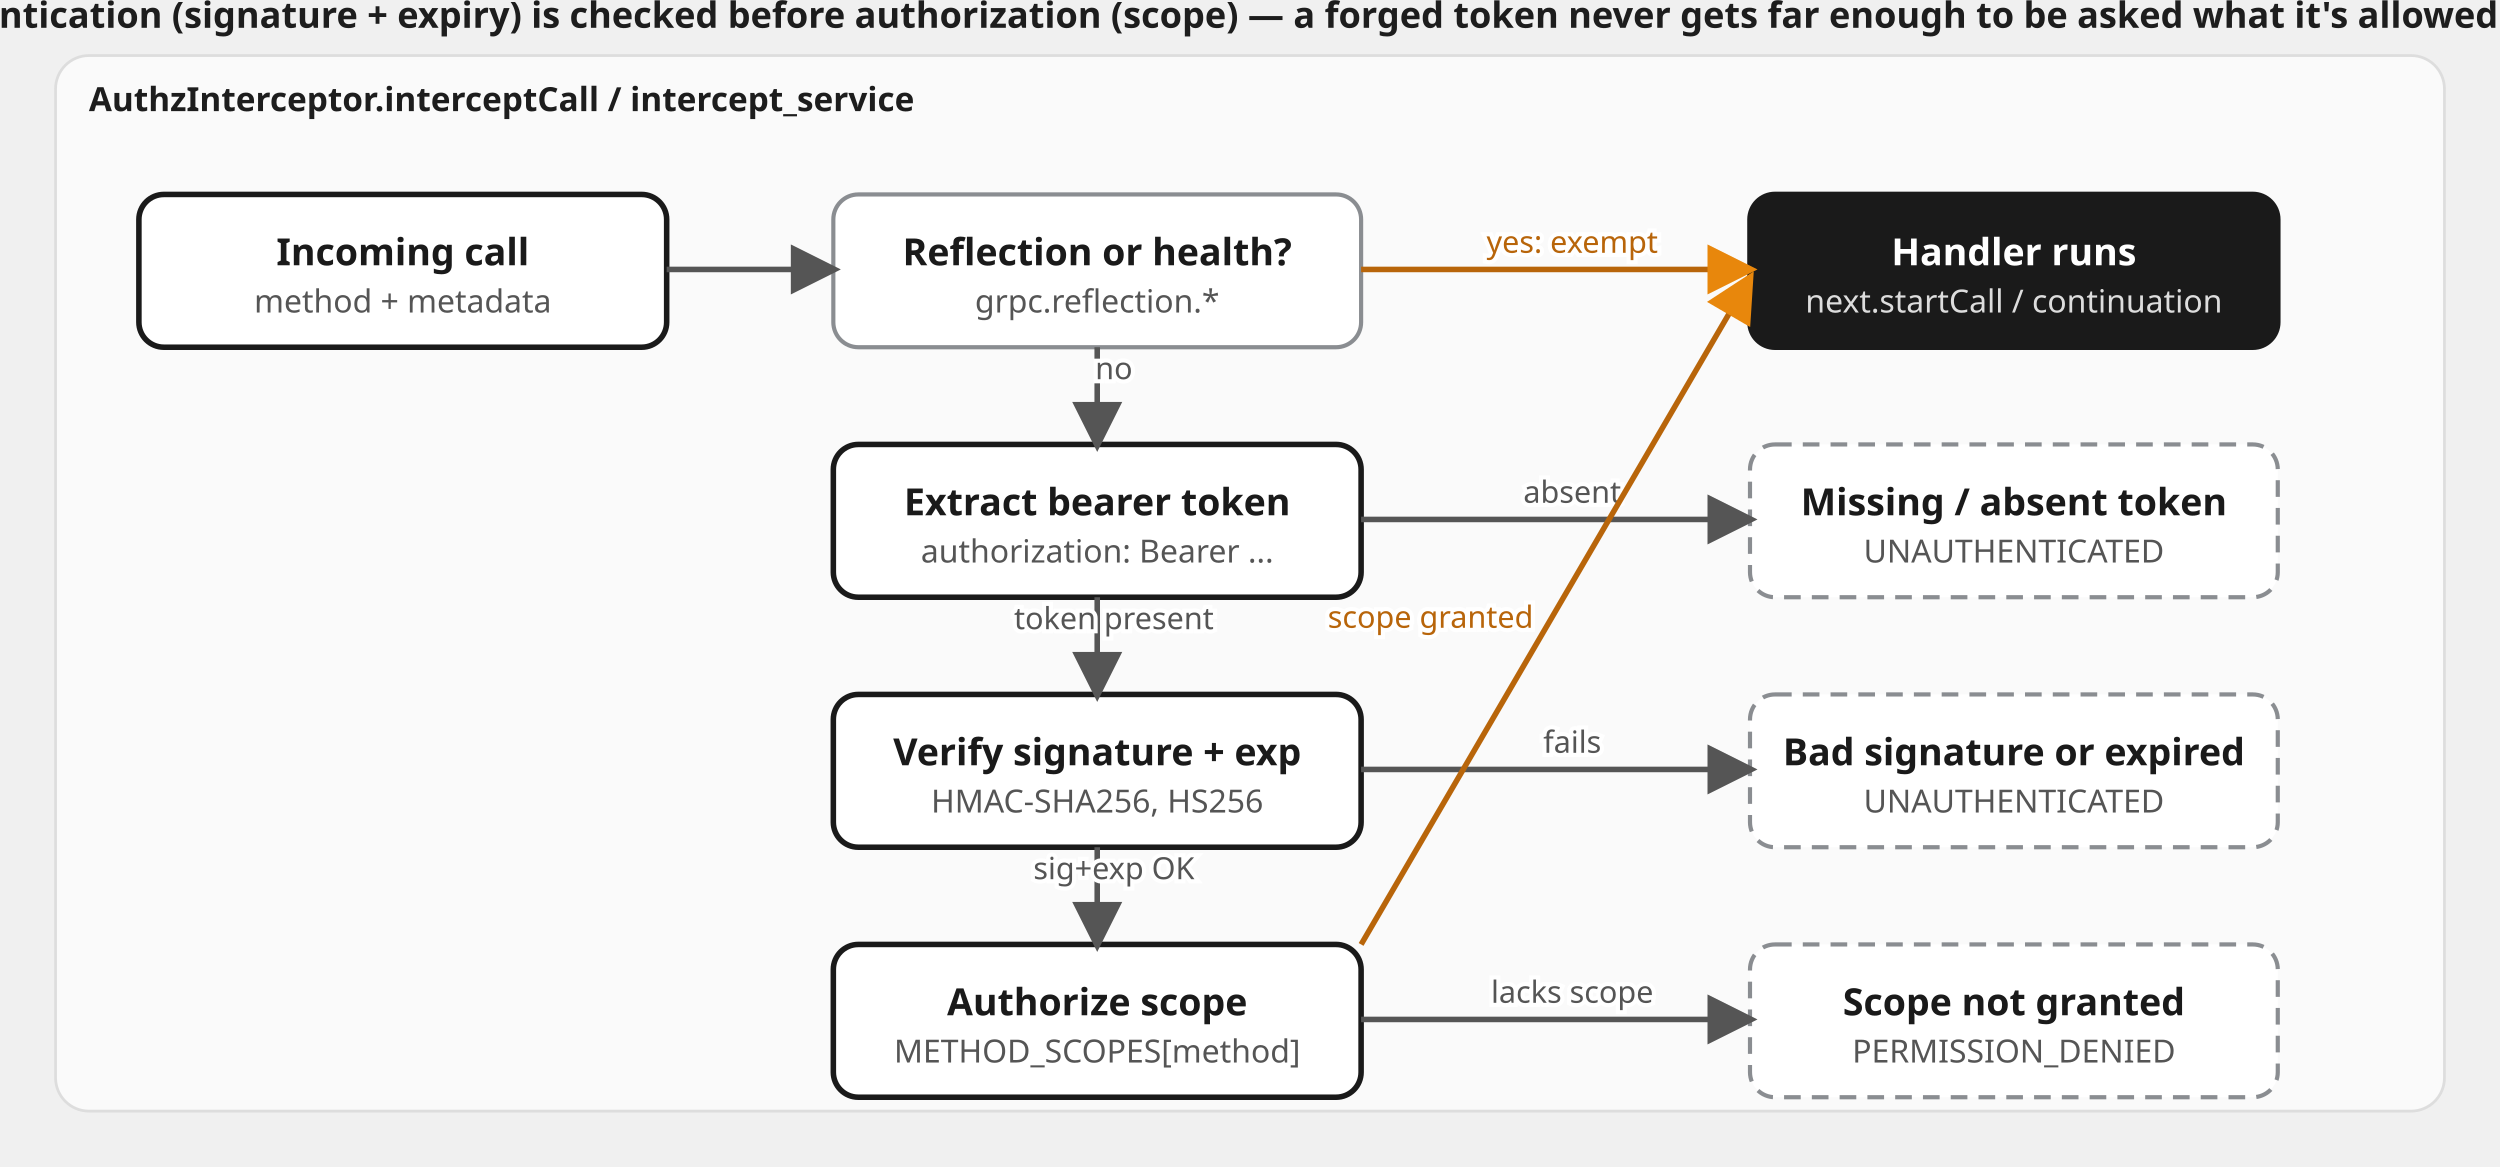
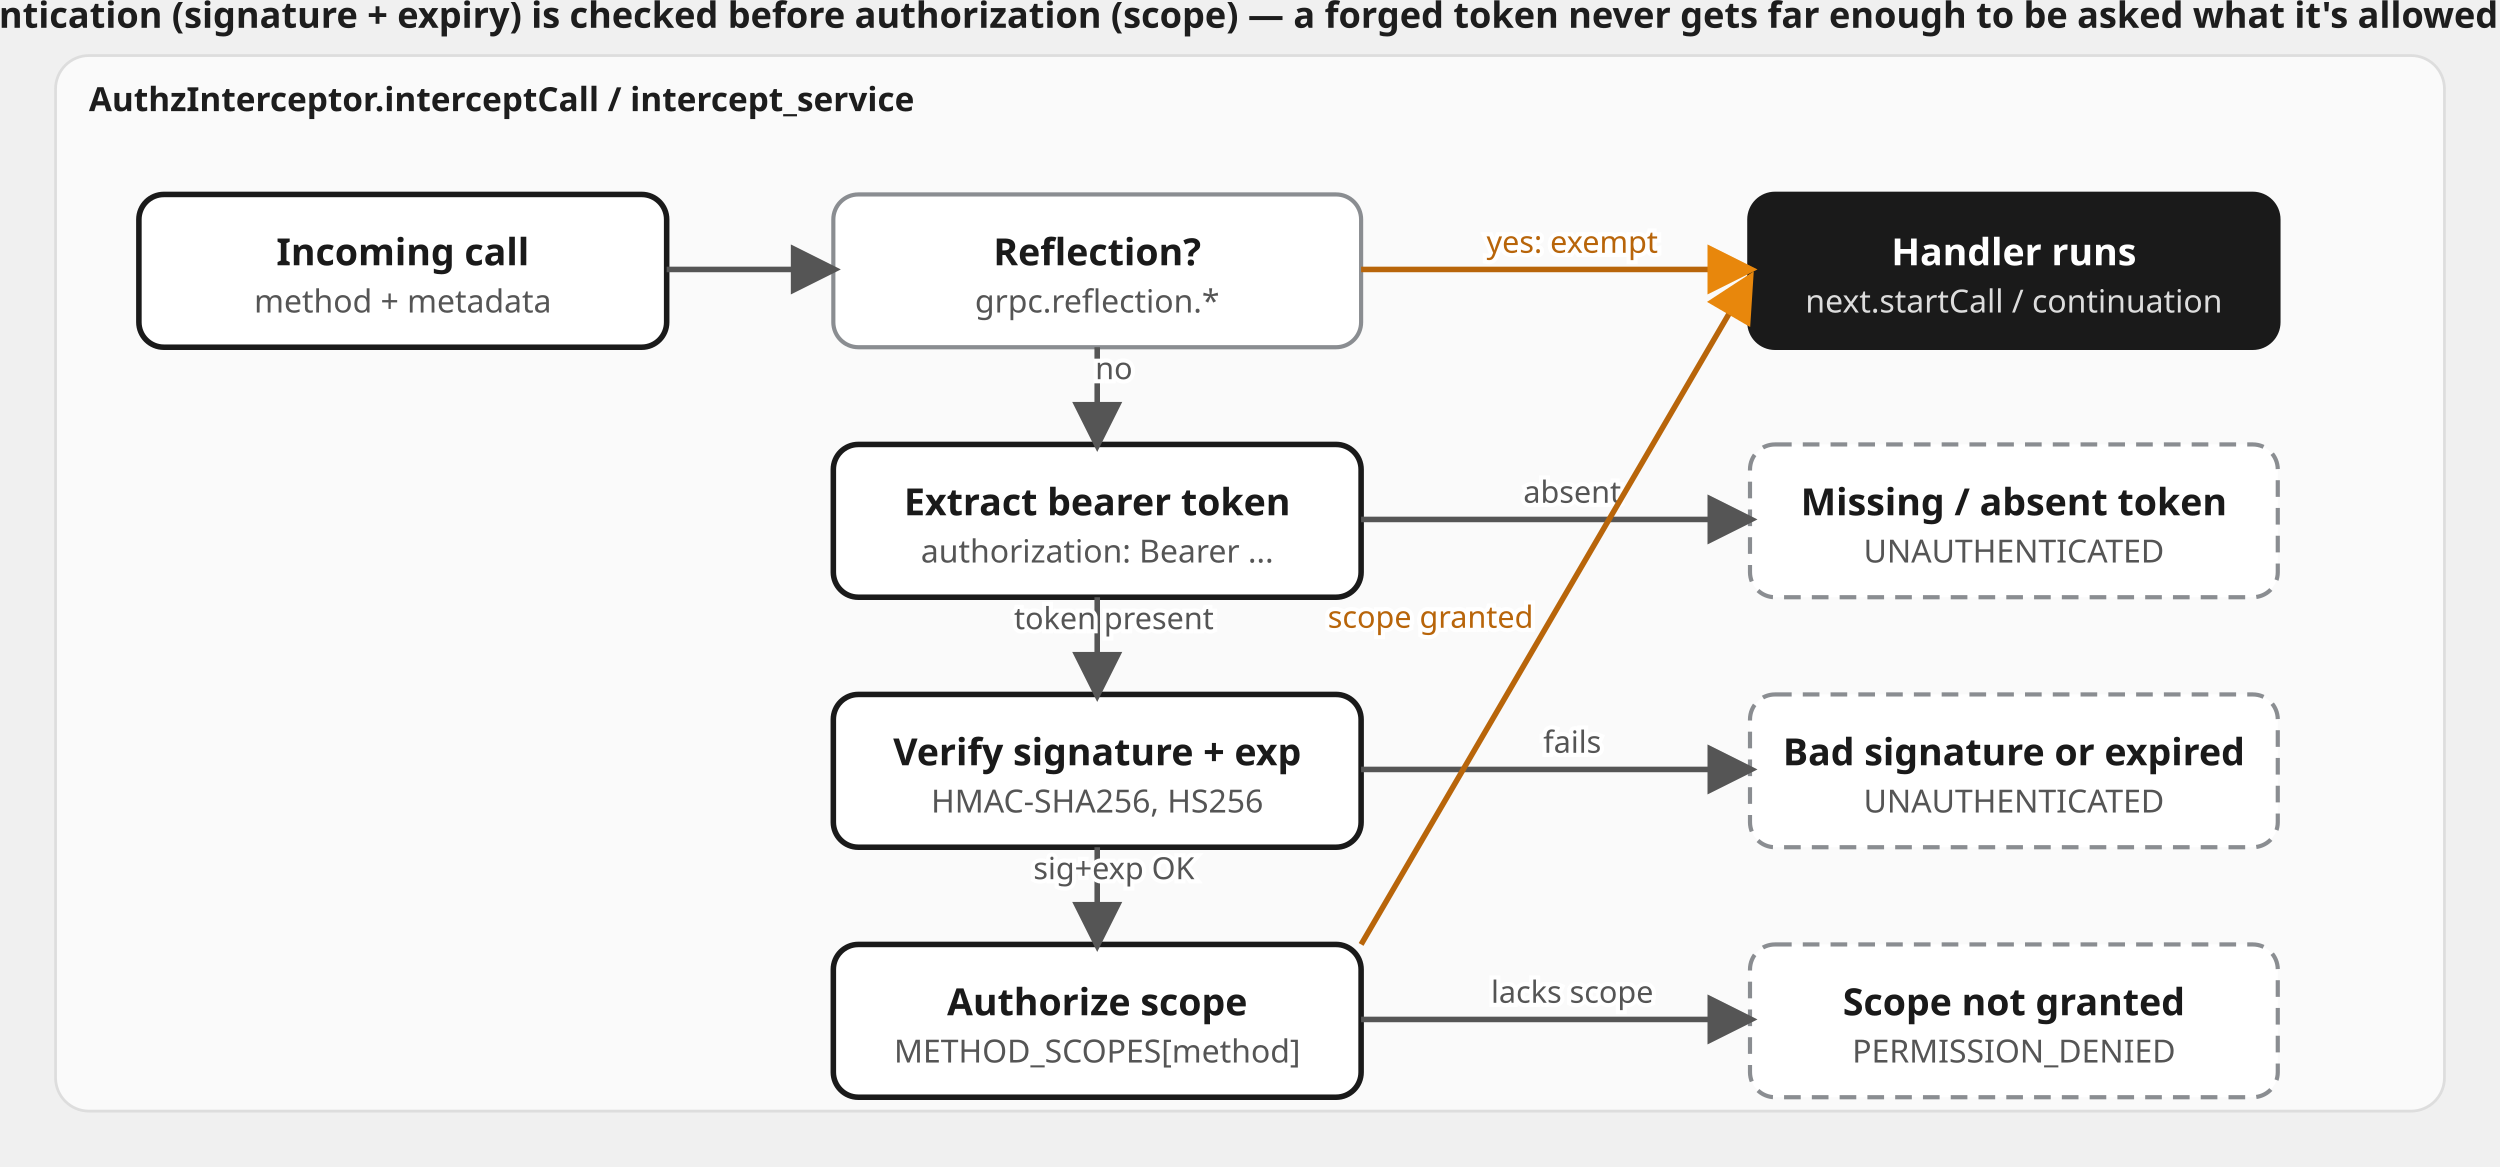
<svg xmlns="http://www.w3.org/2000/svg" viewBox="0 0 900 420" font-family="'Red Hat Text', system-ui, sans-serif" role="img">
  <defs>
    <marker id="a" viewBox="0 0 10 10" refX="8.5" refY="5" markerWidth="9" markerHeight="9" orient="auto-start-reverse">
      <path d="M0,0 L10,5 L0,10 z" fill="#555" />
    </marker>
    <marker id="am" viewBox="0 0 10 10" refX="8.5" refY="5" markerWidth="9" markerHeight="9" orient="auto-start-reverse">
      <path d="M0,0 L10,5 L0,10 z" fill="#e8870c" />
    </marker>
  </defs>
  <rect x="20" y="20" width="860" height="380" rx="12" fill="#fafafa" stroke="#ddd" />
  <text x="32" y="40" font-size="12" font-weight="700" fill="#1d1d1d">AuthzInterceptor.interceptCall / intercept_service</text>
  <rect x="50" y="70" width="190" height="55" rx="9" fill="#ffffff" stroke="#1a1a1a" stroke-width="2" />
  <text x="145.0" y="95.5" font-size="13.5" font-weight="700" fill="#1a1a1a" text-anchor="middle">Incoming call</text>
  <text x="145.0" y="112.5" font-size="11.5" fill="#555555" text-anchor="middle">method + metadata</text>
  <rect x="300" y="70" width="190" height="55" rx="9" fill="#ffffff" stroke="#8a8d91" stroke-width="1.5" />
-   <text x="395.0" y="95.5" font-size="13.5" font-weight="700" fill="#1a1a1a" text-anchor="middle">Reflection or health?</text>
+   <text x="395.0" y="95.5" font-size="13.5" font-weight="700" fill="#1a1a1a" text-anchor="middle">Reflection?</text>
  <text x="395.0" y="112.5" font-size="11.5" fill="#555555" text-anchor="middle">grpc.reflection.*</text>
  <rect x="300" y="160" width="190" height="55" rx="9" fill="#ffffff" stroke="#1a1a1a" stroke-width="2" />
  <text x="395.0" y="185.5" font-size="13.5" font-weight="700" fill="#1a1a1a" text-anchor="middle">Extract bearer token</text>
  <text x="395.0" y="202.5" font-size="11.5" fill="#555555" text-anchor="middle">authorization: Bearer ...</text>
  <rect x="300" y="250" width="190" height="55" rx="9" fill="#ffffff" stroke="#1a1a1a" stroke-width="2" />
  <text x="395.0" y="275.5" font-size="13.5" font-weight="700" fill="#1a1a1a" text-anchor="middle">Verify signature + exp</text>
  <text x="395.0" y="292.5" font-size="11.5" fill="#555555" text-anchor="middle">HMAC-SHA256, HS256</text>
  <rect x="300" y="340" width="190" height="55" rx="9" fill="#ffffff" stroke="#1a1a1a" stroke-width="2" />
  <text x="395.0" y="365.5" font-size="13.5" font-weight="700" fill="#1a1a1a" text-anchor="middle">Authorize scope</text>
  <text x="395.0" y="382.5" font-size="11.5" fill="#555555" text-anchor="middle">METHOD_SCOPES[method]</text>
  <rect x="630" y="70" width="190" height="55" rx="9" fill="#1a1a1a" stroke="#1a1a1a" stroke-width="2" />
  <text x="725.0" y="95.5" font-size="13.5" font-weight="700" fill="#ffffff" text-anchor="middle">Handler runs</text>
  <text x="725.0" y="112.5" font-size="11.5" fill="#dddddd" text-anchor="middle">next.startCall / continuation</text>
  <rect x="630" y="160" width="190" height="55" rx="9" fill="#ffffff" stroke="#8a8d91" stroke-width="1.5" stroke-dasharray="6 4" />
  <text x="725.0" y="185.5" font-size="13.5" font-weight="700" fill="#1a1a1a" text-anchor="middle">Missing / absent token</text>
  <text x="725.0" y="202.5" font-size="11.5" fill="#555555" text-anchor="middle">UNAUTHENTICATED</text>
  <rect x="630" y="250" width="190" height="55" rx="9" fill="#ffffff" stroke="#8a8d91" stroke-width="1.5" stroke-dasharray="6 4" />
  <text x="725.0" y="275.5" font-size="13.5" font-weight="700" fill="#1a1a1a" text-anchor="middle">Bad signature or expired</text>
  <text x="725.0" y="292.5" font-size="11.5" fill="#555555" text-anchor="middle">UNAUTHENTICATED</text>
  <rect x="630" y="340" width="190" height="55" rx="9" fill="#ffffff" stroke="#8a8d91" stroke-width="1.5" stroke-dasharray="6 4" />
  <text x="725.0" y="365.5" font-size="13.5" font-weight="700" fill="#1a1a1a" text-anchor="middle">Scope not granted</text>
  <text x="725.0" y="382.5" font-size="11.5" fill="#555555" text-anchor="middle">PERMISSION_DENIED</text>
  <path d="M240,97 L300,97" fill="none" stroke="#555" stroke-width="2" marker-end="url(#a)" />
  <path d="M395,125 L395,160" fill="none" stroke="#555" stroke-width="2" marker-end="url(#a)" />
  <text x="401.0" y="136.5" font-size="11" fill="#ffffff" stroke="#ffffff" stroke-width="3" paint-order="stroke" text-anchor="middle">no</text>
  <text x="401.0" y="136.5" font-size="11" fill="#555" text-anchor="middle">no</text>
  <path d="M490,97 L630,97" fill="none" stroke="#b8650a" stroke-width="2" marker-end="url(#am)" />
  <text x="566.0" y="91.0" font-size="11" fill="#ffffff" stroke="#ffffff" stroke-width="3" paint-order="stroke" text-anchor="middle">yes: exempt</text>
  <text x="566.0" y="91.0" font-size="11" fill="#b8650a" text-anchor="middle">yes: exempt</text>
  <path d="M395,215 L395,250" fill="none" stroke="#555" stroke-width="2" marker-end="url(#a)" />
  <text x="401.0" y="226.5" font-size="11" fill="#ffffff" stroke="#ffffff" stroke-width="3" paint-order="stroke" text-anchor="middle">token present</text>
  <text x="401.0" y="226.5" font-size="11" fill="#555" text-anchor="middle">token present</text>
  <path d="M490,187 L630,187" fill="none" stroke="#555" stroke-width="2" marker-end="url(#a)" />
  <text x="566.0" y="181.0" font-size="11" fill="#ffffff" stroke="#ffffff" stroke-width="3" paint-order="stroke" text-anchor="middle">absent</text>
  <text x="566.0" y="181.0" font-size="11" fill="#555" text-anchor="middle">absent</text>
  <path d="M395,305 L395,340" fill="none" stroke="#555" stroke-width="2" marker-end="url(#a)" />
  <text x="401.0" y="316.5" font-size="11" fill="#ffffff" stroke="#ffffff" stroke-width="3" paint-order="stroke" text-anchor="middle">sig+exp OK</text>
  <text x="401.0" y="316.5" font-size="11" fill="#555" text-anchor="middle">sig+exp OK</text>
  <path d="M490,277 L630,277" fill="none" stroke="#555" stroke-width="2" marker-end="url(#a)" />
  <text x="566.0" y="271.0" font-size="11" fill="#ffffff" stroke="#ffffff" stroke-width="3" paint-order="stroke" text-anchor="middle">fails</text>
  <text x="566.0" y="271.0" font-size="11" fill="#555" text-anchor="middle">fails</text>
  <path d="M490,367 L630,367" fill="none" stroke="#555" stroke-width="2" marker-end="url(#a)" />
  <text x="566.0" y="361.0" font-size="11" fill="#ffffff" stroke="#ffffff" stroke-width="3" paint-order="stroke" text-anchor="middle">lacks scope</text>
  <text x="566.0" y="361.0" font-size="11" fill="#555" text-anchor="middle">lacks scope</text>
  <path d="M490,340 L630,100" fill="none" stroke="#b8650a" stroke-width="2" marker-end="url(#am)" />
  <text x="515.0" y="226.0" font-size="11" fill="#ffffff" stroke="#ffffff" stroke-width="3" paint-order="stroke" text-anchor="middle">scope granted</text>
  <text x="515.0" y="226.0" font-size="11" fill="#b8650a" text-anchor="middle">scope granted</text>
  <text x="450" y="10" font-size="13" fill="#1d1d1d" text-anchor="middle" font-weight="700">Authentication (signature + expiry) is checked before authorization (scope) — a forged token never gets far enough to be asked what it's allowed to do.</text>
</svg>
